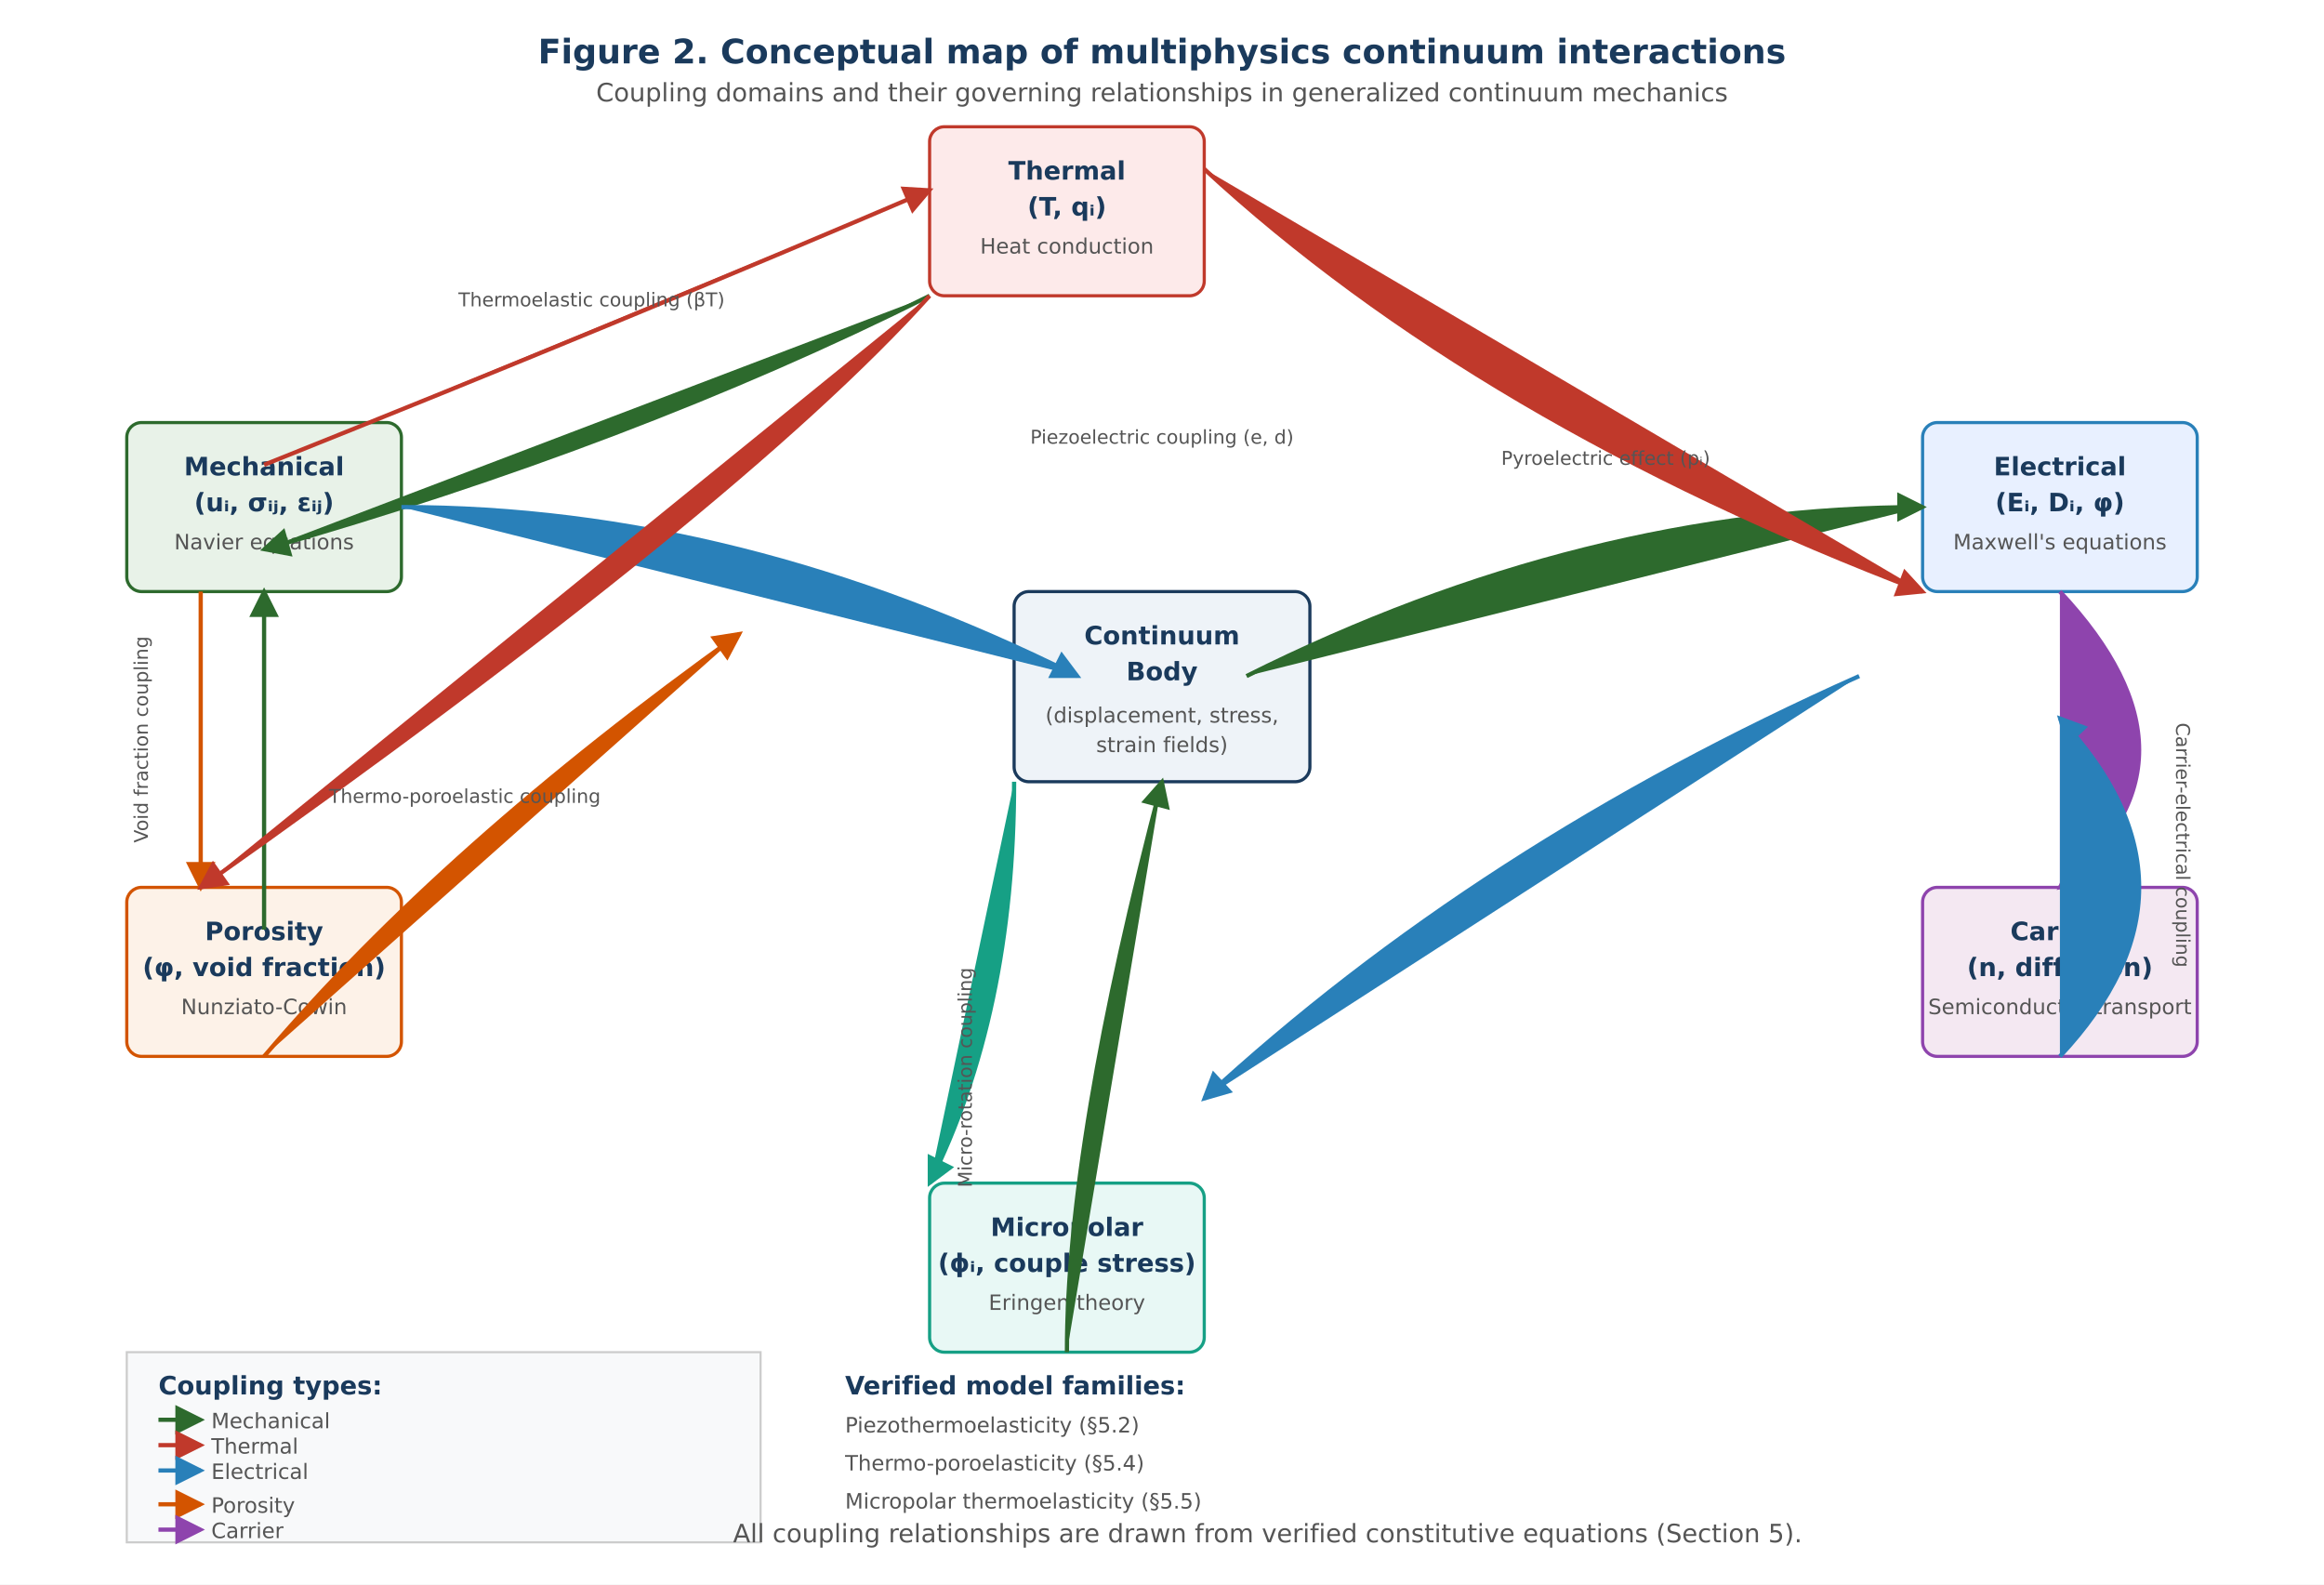
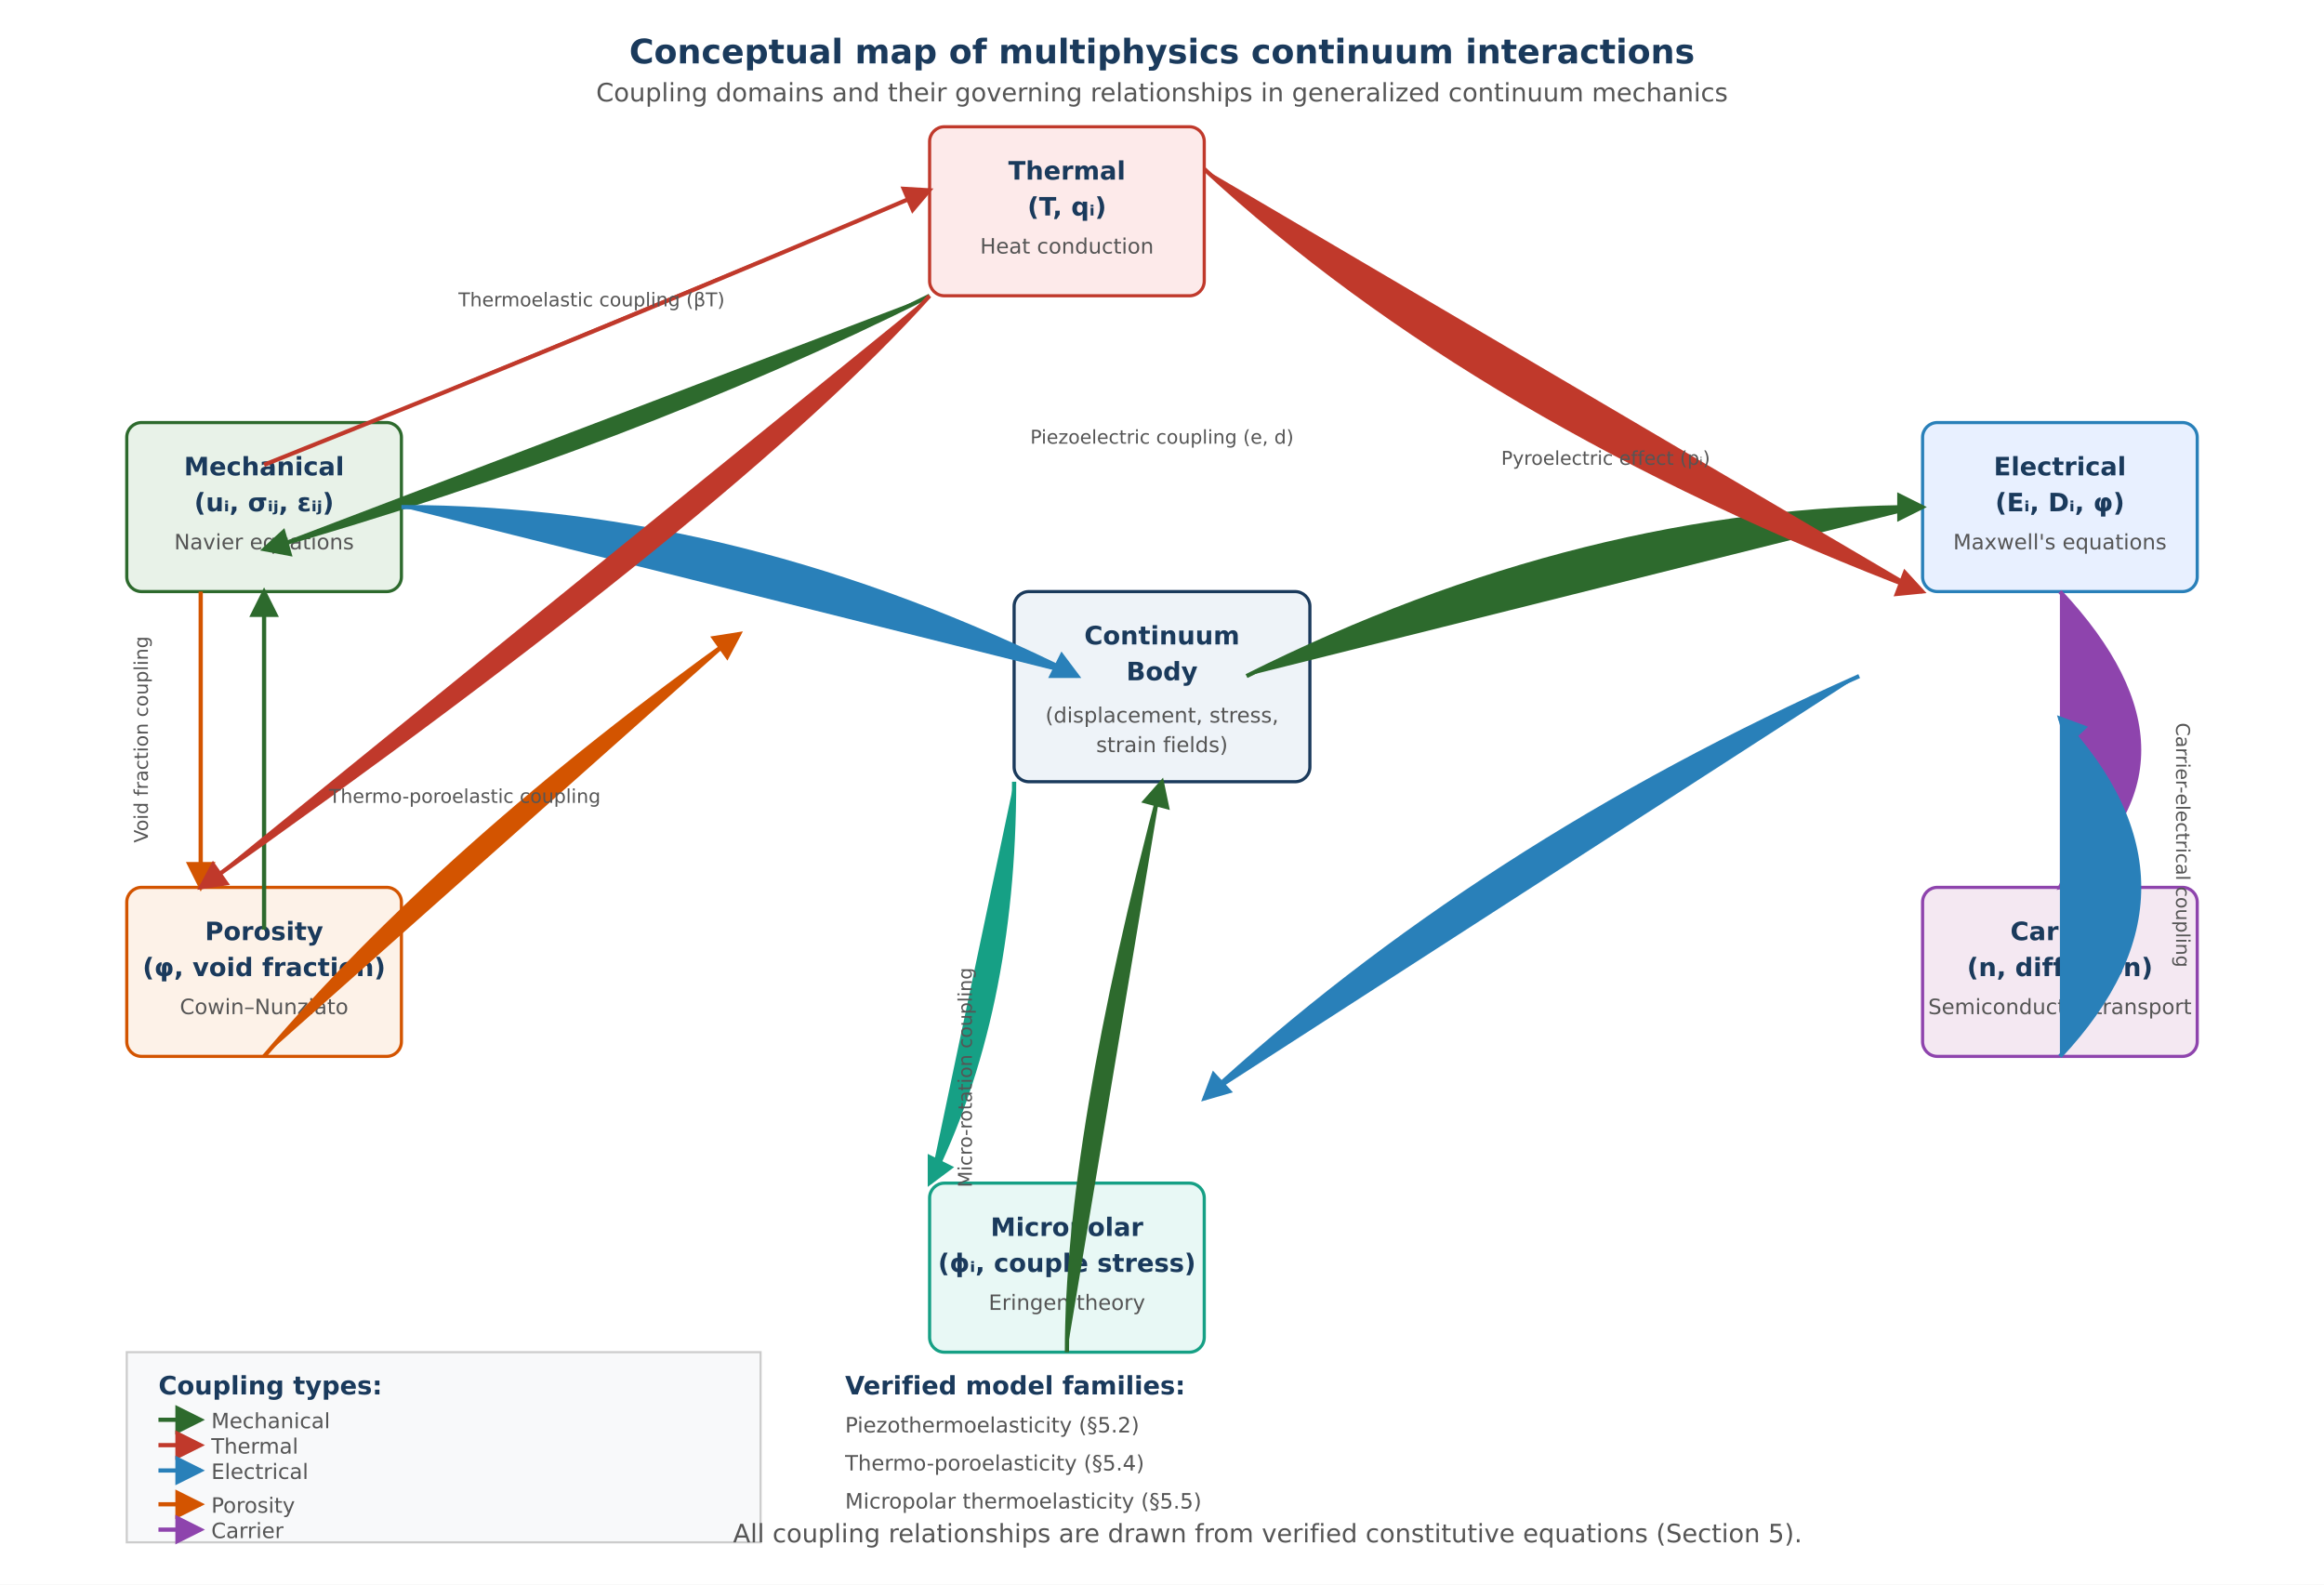
<svg xmlns="http://www.w3.org/2000/svg" width="1100" height="750" viewBox="0 0 1100 750">
  <defs>
    <style>
      .title { font: 700 16px 'DejaVu Sans', sans-serif; fill: #1a3a5c; }
      .subtitle { font: 12px 'DejaVu Sans', sans-serif; fill: #555; }
      .field { font: 700 12px 'DejaVu Sans', sans-serif; fill: #1a3a5c; }
      .coupling { font: 10px 'DejaVu Sans', sans-serif; fill: #555; }
      .node { fill: #eef3f8; stroke: #1a3a5c; stroke-width: 1.5; rx: 7; ry: 7; }
      .node-mech { fill: #e8f2e8; stroke: #2d6a2d; stroke-width: 1.5; rx: 7; ry: 7; }
      .node-therm { fill: #fdeaea; stroke: #c0392b; stroke-width: 1.5; rx: 7; ry: 7; }
      .node-elec { fill: #e8f0ff; stroke: #2980b9; stroke-width: 1.5; rx: 7; ry: 7; }
      .node-poro { fill: #fdf2e8; stroke: #d35400; stroke-width: 1.5; rx: 7; ry: 7; }
      .node-carrier { fill: #f4e8f2; stroke: #8e44ad; stroke-width: 1.5; rx: 7; ry: 7; }
      .node-micro { fill: #e8f8f5; stroke: #16a085; stroke-width: 1.5; rx: 7; ry: 7; }
      .arrow { stroke: #666; stroke-width: 1.8; fill: #666; marker-end: url(#arrowhead); }
      .arrow-mech { stroke: #2d6a2d; stroke-width: 2; fill: #2d6a2d; marker-end: url(#arrowhead-mech); }
      .arrow-therm { stroke: #c0392b; stroke-width: 2; fill: #c0392b; marker-end: url(#arrowhead-therm); }
      .arrow-elec { stroke: #2980b9; stroke-width: 2; fill: #2980b9; marker-end: url(#arrowhead-elec); }
      .arrow-poro { stroke: #d35400; stroke-width: 2; fill: #d35400; marker-end: url(#arrowhead-poro); }
      .arrow-carrier { stroke: #8e44ad; stroke-width: 2; fill: #8e44ad; marker-end: url(#arrowhead-carrier); }
      .arrow-micro { stroke: #16a085; stroke-width: 2; fill: #16a085; marker-end: url(#arrowhead-micro); }
      .coupling-label { font: 9px 'DejaVu Sans', sans-serif; fill: #555; background: white; padding: 2px; }
    </style>
    <marker id="arrowhead" markerWidth="7" markerHeight="7" refX="6" refY="3.5" orient="auto">
      <polygon points="0,0 7,3.5 0,7" fill="#666" />
    </marker>
    <marker id="arrowhead-mech" markerWidth="7" markerHeight="7" refX="6" refY="3.5" orient="auto">
      <polygon points="0,0 7,3.5 0,7" fill="#2d6a2d" />
    </marker>
    <marker id="arrowhead-therm" markerWidth="7" markerHeight="7" refX="6" refY="3.5" orient="auto">
      <polygon points="0,0 7,3.5 0,7" fill="#c0392b" />
    </marker>
    <marker id="arrowhead-elec" markerWidth="7" markerHeight="7" refX="6" refY="3.5" orient="auto">
      <polygon points="0,0 7,3.5 0,7" fill="#2980b9" />
    </marker>
    <marker id="arrowhead-poro" markerWidth="7" markerHeight="7" refX="6" refY="3.5" orient="auto">
      <polygon points="0,0 7,3.5 0,7" fill="#d35400" />
    </marker>
    <marker id="arrowhead-carrier" markerWidth="7" markerHeight="7" refX="6" refY="3.5" orient="auto">
      <polygon points="0,0 7,3.5 0,7" fill="#8e44ad" />
    </marker>
    <marker id="arrowhead-micro" markerWidth="7" markerHeight="7" refX="6" refY="3.5" orient="auto">
      <polygon points="0,0 7,3.5 0,7" fill="#16a085" />
    </marker>
  </defs>
  <rect width="1100" height="750" fill="white" />
-   <text x="550" y="30" class="title" text-anchor="middle">Figure 2. Conceptual map of multiphysics continuum interactions</text>
+   <text x="550" y="30" class="title" text-anchor="middle">Conceptual map of multiphysics continuum interactions</text>
  <text x="550" y="48" class="subtitle" text-anchor="middle">Coupling domains and their governing relationships in generalized continuum mechanics</text>
  <rect x="480" y="280" width="140" height="90" class="node" />
  <text x="550" y="305" class="field" text-anchor="middle">Continuum</text>
  <text x="550" y="322" class="field" text-anchor="middle">Body</text>
  <text x="550" y="342" class="coupling" text-anchor="middle">(displacement, stress,</text>
  <text x="550" y="356" class="coupling" text-anchor="middle">strain fields)</text>
  <rect x="60" y="200" width="130" height="80" class="node-mech" />
  <text x="125" y="225" class="field" text-anchor="middle">Mechanical</text>
  <text x="125" y="242" class="field" text-anchor="middle">(uᵢ, σᵢⱼ, εᵢⱼ)</text>
  <text x="125" y="260" class="coupling" text-anchor="middle">Navier equations</text>
  <rect x="440" y="60" width="130" height="80" class="node-therm" />
  <text x="505" y="85" class="field" text-anchor="middle">Thermal</text>
  <text x="505" y="102" class="field" text-anchor="middle">(T, qᵢ)</text>
  <text x="505" y="120" class="coupling" text-anchor="middle">Heat conduction</text>
  <rect x="910" y="200" width="130" height="80" class="node-elec" />
  <text x="975" y="225" class="field" text-anchor="middle">Electrical</text>
  <text x="975" y="242" class="field" text-anchor="middle">(Eᵢ, Dᵢ, φ)</text>
  <text x="975" y="260" class="coupling" text-anchor="middle">Maxwell's equations</text>
  <rect x="60" y="420" width="130" height="80" class="node-poro" />
  <text x="125" y="445" class="field" text-anchor="middle">Porosity</text>
  <text x="125" y="462" class="field" text-anchor="middle">(φ, void fraction)</text>
-   <text x="125" y="480" class="coupling" text-anchor="middle">Nunziato-Cowin</text>
+   <text x="125" y="480" class="coupling" text-anchor="middle">Cowin–Nunziato</text>
  <rect x="910" y="420" width="130" height="80" class="node-carrier" />
  <text x="975" y="445" class="field" text-anchor="middle">Carrier</text>
  <text x="975" y="462" class="field" text-anchor="middle">(n, diffusion)</text>
  <text x="975" y="480" class="coupling" text-anchor="middle">Semiconductor transport</text>
  <rect x="440" y="560" width="130" height="80" class="node-micro" />
  <text x="505" y="585" class="field" text-anchor="middle">Micropolar</text>
  <text x="505" y="602" class="field" text-anchor="middle">(ϕᵢ, couple stress)</text>
  <text x="505" y="620" class="coupling" text-anchor="middle">Eringen theory</text>
  <path d="M 125 220 Q 300 150 440 90" class="arrow-therm" />
  <path d="M 440 140 Q 300 210 125 260" class="arrow-mech" />
  <text x="280" y="145" class="coupling-label" text-anchor="middle">Thermoelastic coupling (βT)</text>
  <path d="M 190 240 Q 350 240 510 320" class="arrow-elec" />
  <path d="M 590 320 Q 750 240 910 240" class="arrow-mech" />
  <text x="550" y="210" class="coupling-label" text-anchor="middle">Piezoelectric coupling (e, d)</text>
  <path d="M 570 80 Q 700 200 910 280" class="arrow-therm" />
  <path d="M 880 320 Q 700 400 570 520" class="arrow-elec" />
  <text x="760" y="220" class="coupling-label" text-anchor="middle">Pyroelectric effect (pᵢ)</text>
  <path d="M 95 280 Q 95 380 95 420" class="arrow-poro" />
  <path d="M 125 440 Q 125 340 125 280" class="arrow-mech" />
  <text x="70" y="350" class="coupling-label" text-anchor="middle" transform="rotate(-90 70,350)">Void fraction coupling</text>
  <path d="M 480 370 Q 480 480 440 560" class="arrow-micro" />
  <path d="M 505 640 Q 505 540 550 370" class="arrow-mech" />
  <text x="460" y="510" class="coupling-label" text-anchor="middle" transform="rotate(-90 460,510)">Micro-rotation coupling</text>
  <path d="M 440 140 Q 350 240 95 420" class="arrow-therm" />
  <path d="M 125 500 Q 210 400 350 300" class="arrow-poro" />
  <text x="220" y="380" class="coupling-label" text-anchor="middle">Thermo-poroelastic coupling</text>
  <path d="M 975 280 Q 1050 360 975 420" class="arrow-carrier" />
  <path d="M 975 500 Q 1050 420 975 340" class="arrow-elec" />
  <text x="1030" y="400" class="coupling-label" text-anchor="middle" transform="rotate(90 1030,400)">Carrier-electrical coupling</text>
  <rect x="60" y="640" width="300" height="90" fill="#f8f9fa" stroke="#cccccc" stroke-width="1" />
  <text x="75" y="660" class="field">Coupling types:</text>
  <line x1="75" y1="672" x2="95" y2="672" class="arrow-mech" />
  <text x="100" y="676" class="coupling" font-size="9">Mechanical</text>
  <line x1="75" y1="684" x2="95" y2="684" class="arrow-therm" />
  <text x="100" y="688" class="coupling" font-size="9">Thermal</text>
  <line x1="75" y1="696" x2="95" y2="696" class="arrow-elec" />
  <text x="100" y="700" class="coupling" font-size="9">Electrical</text>
  <line x1="75" y1="712" x2="95" y2="712" class="arrow-poro" />
  <text x="100" y="716" class="coupling" font-size="9">Porosity</text>
  <line x1="75" y1="724" x2="95" y2="724" class="arrow-carrier" />
  <text x="100" y="728" class="coupling" font-size="9">Carrier</text>
  <text x="400" y="660" class="field">Verified model families:</text>
  <text x="400" y="678" class="coupling" font-size="9">Piezothermoelasticity (§5.2)</text>
  <text x="400" y="696" class="coupling" font-size="9">Thermo-poroelasticity (§5.4)</text>
  <text x="400" y="714" class="coupling" font-size="9">Micropolar thermoelasticity (§5.5)</text>
  <text x="600" y="730" class="subtitle" font-size="10" text-anchor="middle">All coupling relationships are drawn from verified constitutive equations (Section 5).</text>
</svg>
